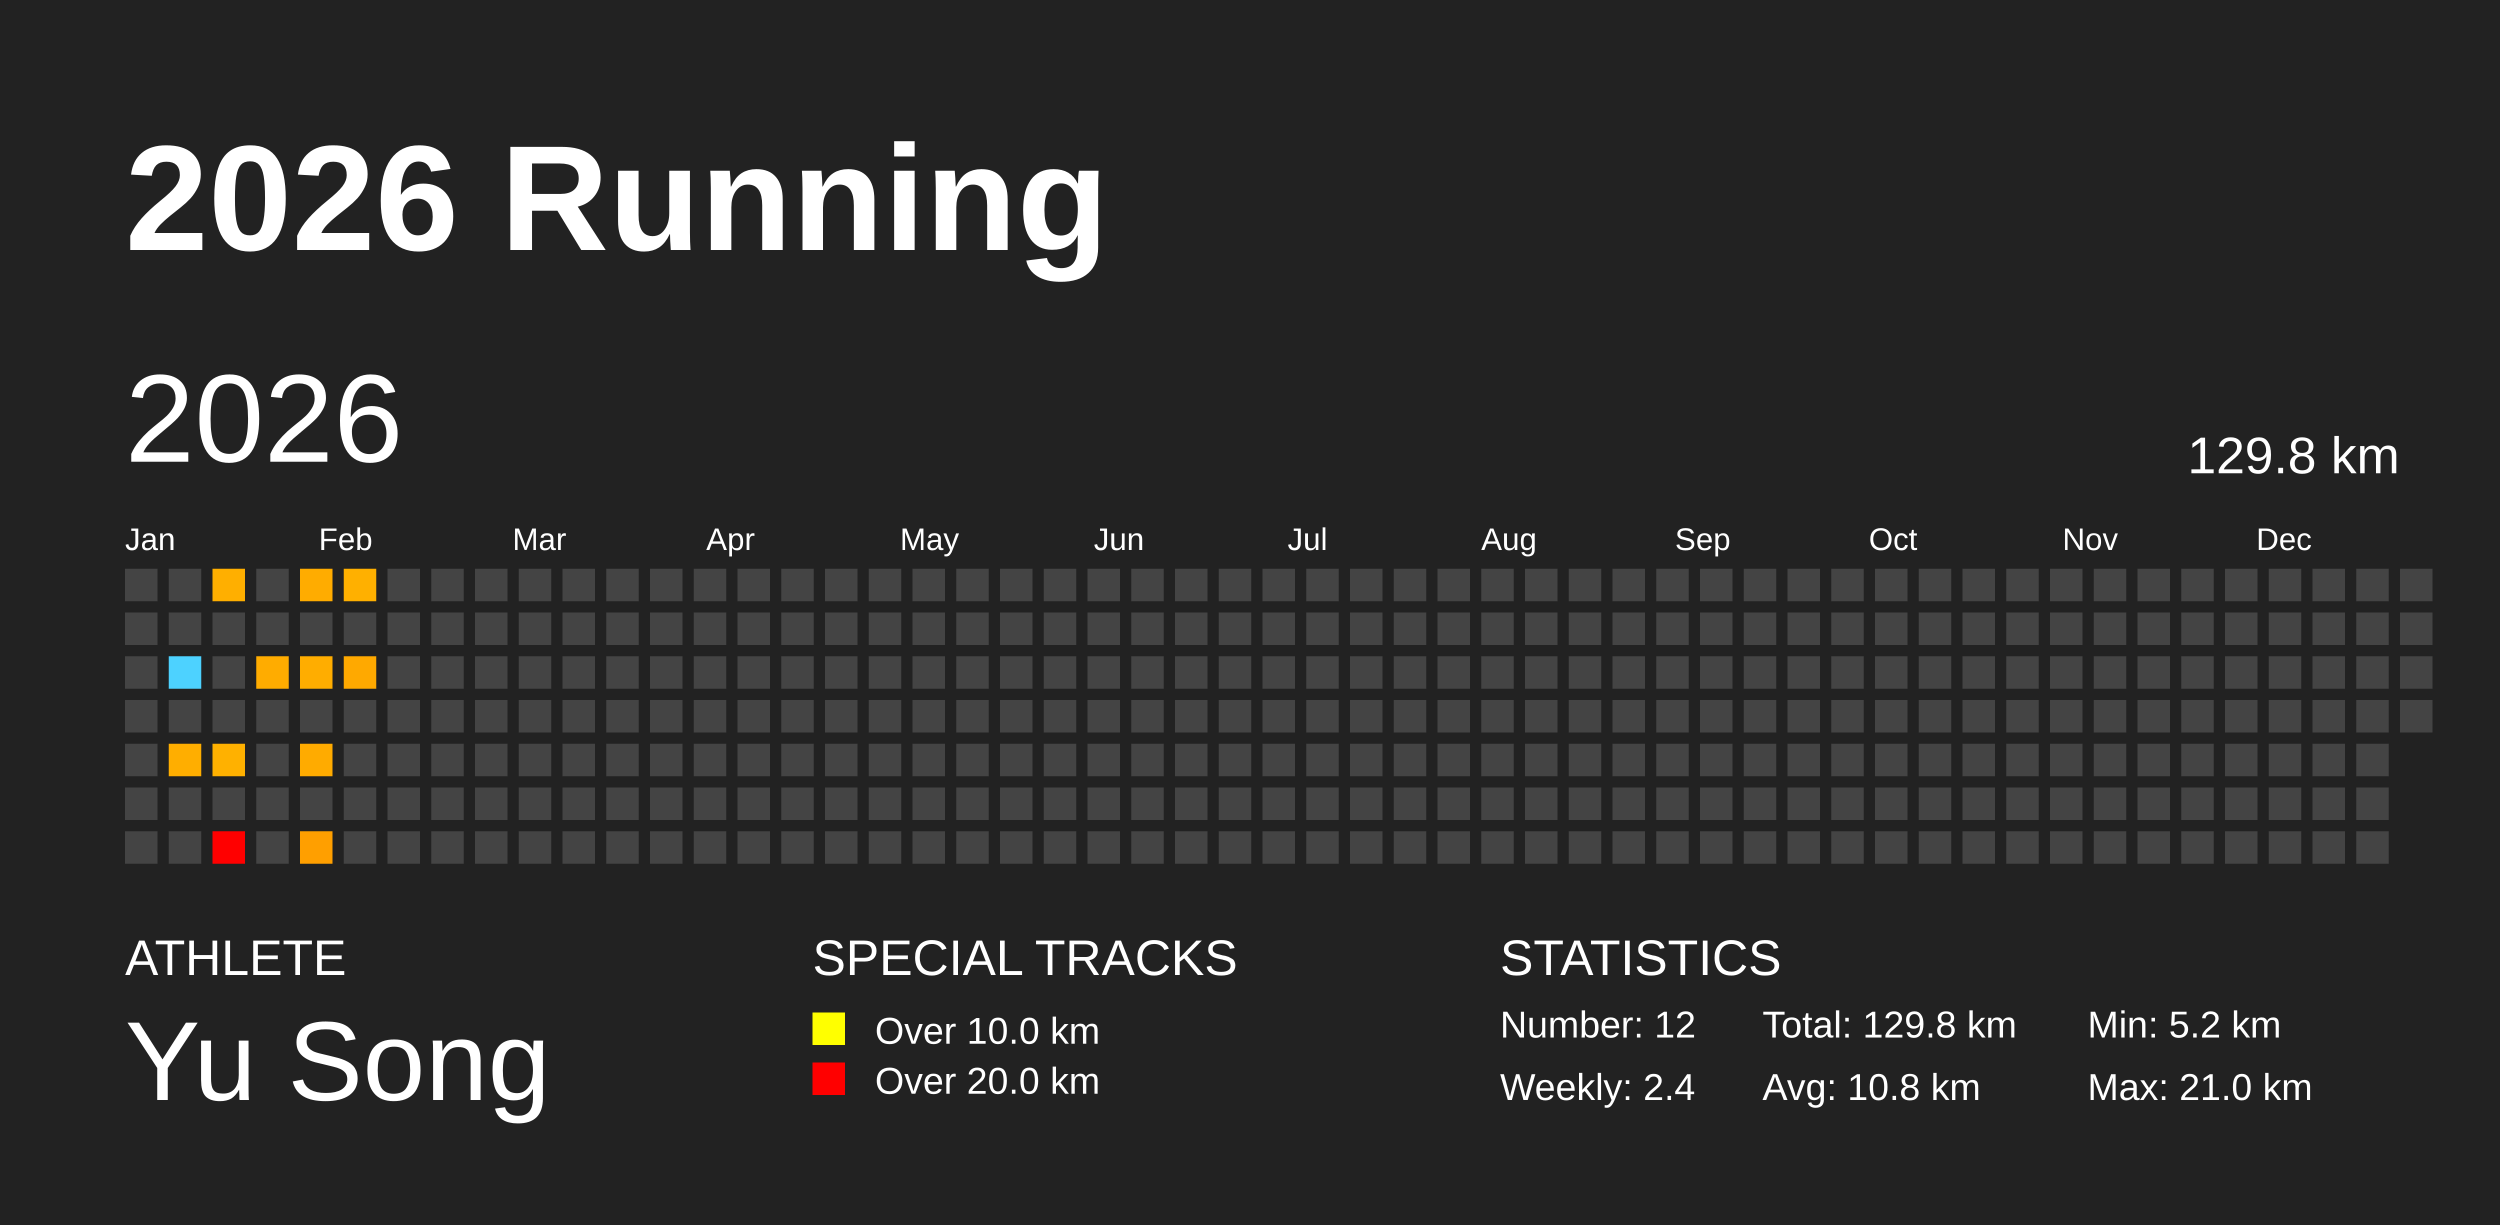
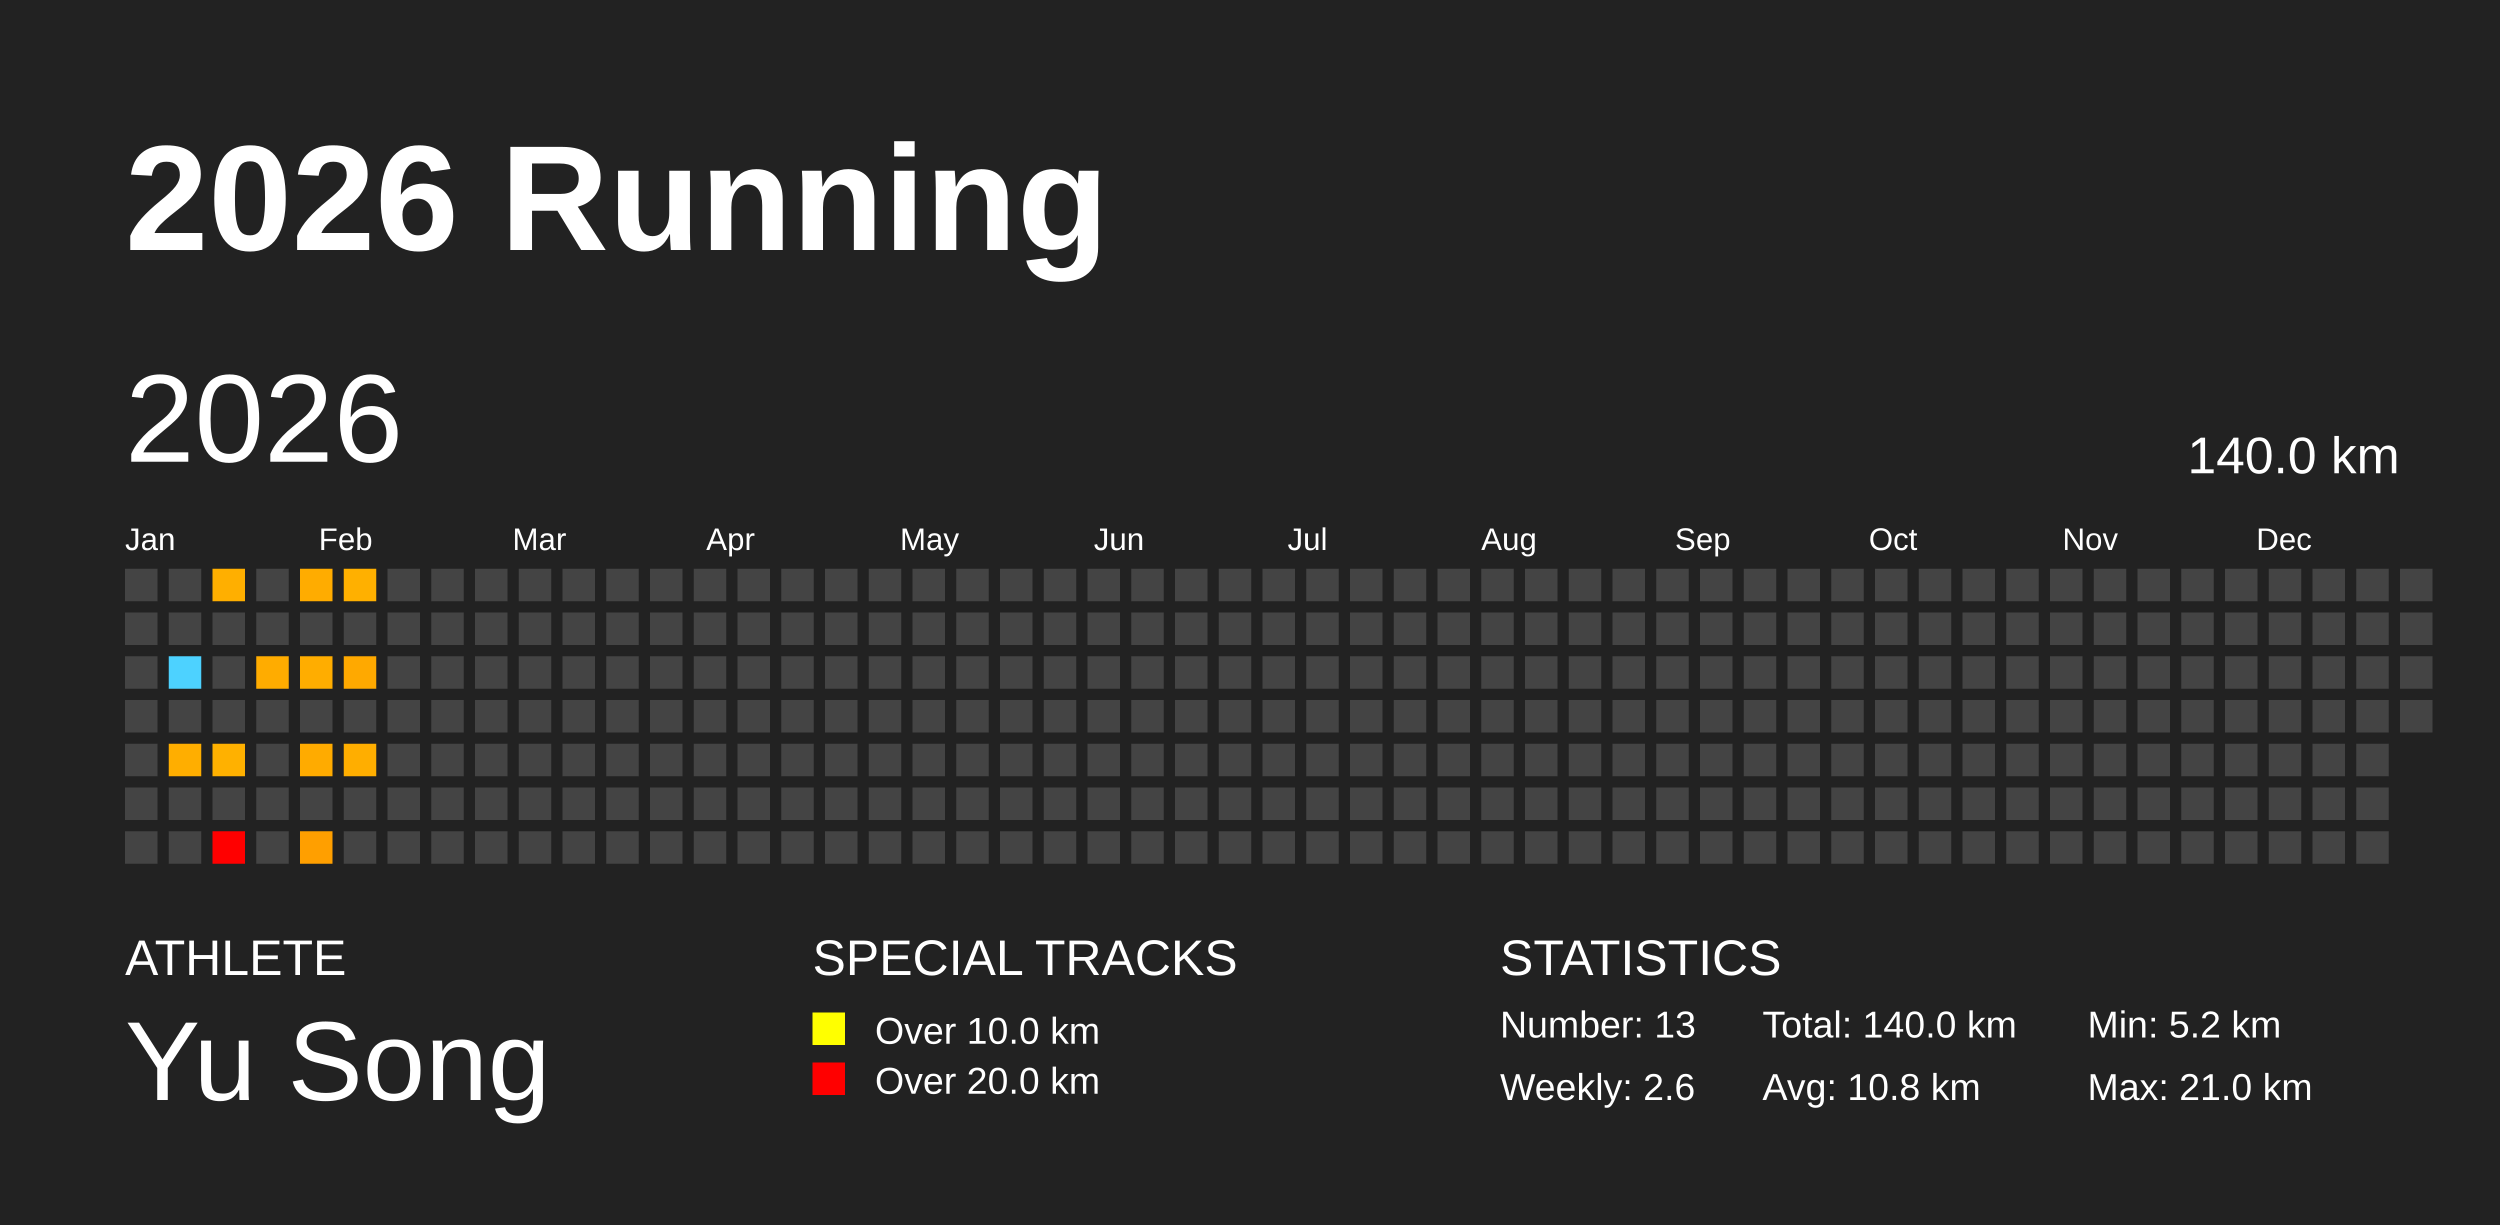
<svg xmlns="http://www.w3.org/2000/svg" baseProfile="full" height="98mm" version="1.1" viewBox="0,0,200,98" width="200mm">
  <defs />
  <rect fill="#222222" height="98" width="200" x="0" y="0" />
  <text fill="#FFFFFF" style="font-size:12px; font-family:Arial; font-weight:bold;" x="10" y="20">2026 Running</text>
  <text fill="#FFFFFF" style="font-size:4px; font-family:Arial" x="10" y="78">ATHLETE</text>
  <text fill="#FFFFFF" style="font-size:9px; font-family:Arial" x="10" y="88">Yu Song</text>
  <text fill="#FFFFFF" style="font-size:4px; font-family:Arial" x="65" y="78">SPECIAL TRACKS</text>
  <rect fill="yellow" height="2.6" width="2.6" x="65" y="81" />
  <text fill="#FFFFFF" style="font-size:3px; font-family:Arial" x="70" y="83.5">Over 10.0 km</text>
  <rect fill="red" height="2.6" width="2.6" x="65" y="85" />
  <text fill="#FFFFFF" style="font-size:3px; font-family:Arial" x="70" y="87.5">Over 20.0 km</text>
  <text fill="#FFFFFF" style="font-size:4px; font-family:Arial" x="120" y="78">STATISTICS</text>
-   <text fill="#FFFFFF" style="font-size:3px; font-family:Arial" x="120" y="83">Number: 12</text>
-   <text fill="#FFFFFF" style="font-size:3px; font-family:Arial" x="120" y="88">Weekly: 2.4</text>
-   <text fill="#FFFFFF" style="font-size:3px; font-family:Arial" x="141" y="83">Total: 129.8 km</text>
+   <text fill="#FFFFFF" style="font-size:3px; font-family:Arial" x="120" y="83">Number: 13</text>
+   <text fill="#FFFFFF" style="font-size:3px; font-family:Arial" x="120" y="88">Weekly: 2.6</text>
+   <text fill="#FFFFFF" style="font-size:3px; font-family:Arial" x="141" y="83">Total: 140.0 km</text>
  <text fill="#FFFFFF" style="font-size:3px; font-family:Arial" x="141" y="88">Avg: 10.8 km</text>
  <text fill="#FFFFFF" style="font-size:3px; font-family:Arial" x="167" y="83">Min: 5.2 km</text>
  <text fill="#FFFFFF" style="font-size:3px; font-family:Arial" x="167" y="88">Max: 21.0 km</text>
  <text dominant-baseline="hanging" fill="#FFFFFF" style="font-size:10.0px; font-family:Arial;" x="10" y="30">2026</text>
-   <text dominant-baseline="hanging" fill="#FFFFFF" style="font-size:4.125px; font-family:Arial;" x="175" y="35">129.8 km</text>
+   <text dominant-baseline="hanging" fill="#FFFFFF" style="font-size:4.125px; font-family:Arial;" x="175" y="35">140.0 km</text>
  <text fill="#FFFFFF" style="font-size:2.5px; font-family:Arial" x="10.0" y="44">Jan</text>
  <text fill="#FFFFFF" style="font-size:2.5px; font-family:Arial" x="25.5" y="44">Feb</text>
  <text fill="#FFFFFF" style="font-size:2.5px; font-family:Arial" x="41.0" y="44">Mar</text>
  <text fill="#FFFFFF" style="font-size:2.5px; font-family:Arial" x="56.5" y="44">Apr</text>
  <text fill="#FFFFFF" style="font-size:2.5px; font-family:Arial" x="72.0" y="44">May</text>
  <text fill="#FFFFFF" style="font-size:2.5px; font-family:Arial" x="87.5" y="44">Jun</text>
  <text fill="#FFFFFF" style="font-size:2.5px; font-family:Arial" x="103.0" y="44">Jul</text>
  <text fill="#FFFFFF" style="font-size:2.5px; font-family:Arial" x="118.5" y="44">Aug</text>
  <text fill="#FFFFFF" style="font-size:2.5px; font-family:Arial" x="134.0" y="44">Sep</text>
  <text fill="#FFFFFF" style="font-size:2.5px; font-family:Arial" x="149.5" y="44">Oct</text>
  <text fill="#FFFFFF" style="font-size:2.5px; font-family:Arial" x="165.0" y="44">Nov</text>
  <text fill="#FFFFFF" style="font-size:2.5px; font-family:Arial" x="180.5" y="44">Dec</text>
  <rect fill="#444444" height="2.6" width="2.6" x="10.0" y="45.5" />
  <rect fill="#444444" height="2.6" width="2.6" x="10.0" y="49.0" />
  <rect fill="#444444" height="2.6" width="2.6" x="10.0" y="52.5" />
  <rect fill="#444444" height="2.6" width="2.6" x="10.0" y="56.0" />
  <rect fill="#444444" height="2.6" width="2.6" x="10.0" y="59.5" />
  <rect fill="#444444" height="2.6" width="2.6" x="10.0" y="63.0" />
  <rect fill="#444444" height="2.6" width="2.6" x="10.0" y="66.5" />
  <rect fill="#444444" height="2.6" width="2.6" x="13.5" y="45.5" />
  <rect fill="#444444" height="2.6" width="2.6" x="13.5" y="49.0" />
  <rect fill="#4dd2ff" height="2.6" width="2.6" x="13.5" y="52.5" />
  <rect fill="#444444" height="2.6" width="2.6" x="13.5" y="56.0" />
  <rect fill="#ffae00" height="2.6" width="2.6" x="13.5" y="59.5" />
  <rect fill="#444444" height="2.6" width="2.6" x="13.5" y="63.0" />
  <rect fill="#444444" height="2.6" width="2.6" x="13.5" y="66.5" />
  <rect fill="#ffaf00" height="2.6" width="2.6" x="17.0" y="45.5" />
  <rect fill="#444444" height="2.6" width="2.6" x="17.0" y="49.0" />
  <rect fill="#444444" height="2.6" width="2.6" x="17.0" y="52.5" />
  <rect fill="#444444" height="2.6" width="2.6" x="17.0" y="56.0" />
  <rect fill="#ffb100" height="2.6" width="2.6" x="17.0" y="59.5" />
  <rect fill="#444444" height="2.6" width="2.6" x="17.0" y="63.0" />
  <rect fill="red" height="2.6" width="2.6" x="17.0" y="66.5" />
  <rect fill="#444444" height="2.6" width="2.6" x="20.5" y="45.5" />
  <rect fill="#444444" height="2.6" width="2.6" x="20.5" y="49.0" />
  <rect fill="#ffac00" height="2.6" width="2.6" x="20.5" y="52.5" />
  <rect fill="#444444" height="2.6" width="2.6" x="20.5" y="56.0" />
  <rect fill="#444444" height="2.6" width="2.6" x="20.5" y="59.5" />
  <rect fill="#444444" height="2.6" width="2.6" x="20.5" y="63.0" />
  <rect fill="#444444" height="2.6" width="2.6" x="20.5" y="66.5" />
  <rect fill="#ffac00" height="2.6" width="2.6" x="24.0" y="45.5" />
  <rect fill="#444444" height="2.6" width="2.6" x="24.0" y="49.0" />
  <rect fill="#ffad00" height="2.6" width="2.6" x="24.0" y="52.5" />
  <rect fill="#444444" height="2.6" width="2.6" x="24.0" y="56.0" />
  <rect fill="#ffab00" height="2.6" width="2.6" x="24.0" y="59.5" />
  <rect fill="#444444" height="2.6" width="2.6" x="24.0" y="63.0" />
  <rect fill="#ff9f00" height="2.6" width="2.6" x="24.0" y="66.5" />
  <rect fill="#ffb000" height="2.6" width="2.6" x="27.5" y="45.5" />
  <rect fill="#444444" height="2.6" width="2.6" x="27.5" y="49.0" />
  <rect fill="#ffa900" height="2.6" width="2.6" x="27.5" y="52.5" />
  <rect fill="#444444" height="2.6" width="2.6" x="27.5" y="56.0" />
-   <rect fill="#444444" height="2.6" width="2.6" x="27.5" y="59.5" />
+   <rect fill="#ffae00" height="2.6" width="2.6" x="27.5" y="59.5" />
  <rect fill="#444444" height="2.6" width="2.6" x="27.5" y="63.0" />
  <rect fill="#444444" height="2.6" width="2.6" x="27.5" y="66.5" />
  <rect fill="#444444" height="2.6" width="2.6" x="31.0" y="45.5" />
  <rect fill="#444444" height="2.6" width="2.6" x="31.0" y="49.0" />
  <rect fill="#444444" height="2.6" width="2.6" x="31.0" y="52.5" />
  <rect fill="#444444" height="2.6" width="2.6" x="31.0" y="56.0" />
  <rect fill="#444444" height="2.6" width="2.6" x="31.0" y="59.5" />
  <rect fill="#444444" height="2.6" width="2.6" x="31.0" y="63.0" />
  <rect fill="#444444" height="2.6" width="2.6" x="31.0" y="66.5" />
  <rect fill="#444444" height="2.6" width="2.6" x="34.5" y="45.5" />
  <rect fill="#444444" height="2.6" width="2.6" x="34.5" y="49.0" />
  <rect fill="#444444" height="2.6" width="2.6" x="34.5" y="52.5" />
  <rect fill="#444444" height="2.6" width="2.6" x="34.5" y="56.0" />
  <rect fill="#444444" height="2.6" width="2.6" x="34.5" y="59.5" />
  <rect fill="#444444" height="2.6" width="2.6" x="34.5" y="63.0" />
  <rect fill="#444444" height="2.6" width="2.6" x="34.5" y="66.5" />
  <rect fill="#444444" height="2.6" width="2.6" x="38.0" y="45.5" />
  <rect fill="#444444" height="2.6" width="2.6" x="38.0" y="49.0" />
  <rect fill="#444444" height="2.6" width="2.6" x="38.0" y="52.5" />
  <rect fill="#444444" height="2.6" width="2.6" x="38.0" y="56.0" />
  <rect fill="#444444" height="2.6" width="2.6" x="38.0" y="59.5" />
  <rect fill="#444444" height="2.6" width="2.6" x="38.0" y="63.0" />
  <rect fill="#444444" height="2.6" width="2.6" x="38.0" y="66.5" />
  <rect fill="#444444" height="2.6" width="2.6" x="41.5" y="45.5" />
  <rect fill="#444444" height="2.6" width="2.6" x="41.5" y="49.0" />
  <rect fill="#444444" height="2.6" width="2.6" x="41.5" y="52.5" />
  <rect fill="#444444" height="2.6" width="2.6" x="41.5" y="56.0" />
  <rect fill="#444444" height="2.6" width="2.6" x="41.5" y="59.5" />
  <rect fill="#444444" height="2.6" width="2.6" x="41.5" y="63.0" />
  <rect fill="#444444" height="2.6" width="2.6" x="41.5" y="66.5" />
  <rect fill="#444444" height="2.6" width="2.6" x="45.0" y="45.5" />
  <rect fill="#444444" height="2.6" width="2.6" x="45.0" y="49.0" />
  <rect fill="#444444" height="2.6" width="2.6" x="45.0" y="52.5" />
  <rect fill="#444444" height="2.6" width="2.6" x="45.0" y="56.0" />
  <rect fill="#444444" height="2.6" width="2.6" x="45.0" y="59.5" />
  <rect fill="#444444" height="2.6" width="2.6" x="45.0" y="63.0" />
  <rect fill="#444444" height="2.6" width="2.6" x="45.0" y="66.5" />
  <rect fill="#444444" height="2.6" width="2.6" x="48.5" y="45.5" />
  <rect fill="#444444" height="2.6" width="2.6" x="48.5" y="49.0" />
  <rect fill="#444444" height="2.6" width="2.6" x="48.5" y="52.5" />
  <rect fill="#444444" height="2.6" width="2.6" x="48.5" y="56.0" />
  <rect fill="#444444" height="2.6" width="2.6" x="48.5" y="59.5" />
  <rect fill="#444444" height="2.6" width="2.6" x="48.5" y="63.0" />
  <rect fill="#444444" height="2.6" width="2.6" x="48.5" y="66.5" />
  <rect fill="#444444" height="2.6" width="2.6" x="52.0" y="45.5" />
  <rect fill="#444444" height="2.6" width="2.6" x="52.0" y="49.0" />
  <rect fill="#444444" height="2.6" width="2.6" x="52.0" y="52.5" />
  <rect fill="#444444" height="2.6" width="2.6" x="52.0" y="56.0" />
  <rect fill="#444444" height="2.6" width="2.6" x="52.0" y="59.5" />
  <rect fill="#444444" height="2.6" width="2.6" x="52.0" y="63.0" />
  <rect fill="#444444" height="2.6" width="2.6" x="52.0" y="66.5" />
  <rect fill="#444444" height="2.6" width="2.6" x="55.5" y="45.5" />
  <rect fill="#444444" height="2.6" width="2.6" x="55.5" y="49.0" />
  <rect fill="#444444" height="2.6" width="2.6" x="55.5" y="52.5" />
  <rect fill="#444444" height="2.6" width="2.6" x="55.5" y="56.0" />
  <rect fill="#444444" height="2.6" width="2.6" x="55.5" y="59.5" />
  <rect fill="#444444" height="2.6" width="2.6" x="55.5" y="63.0" />
  <rect fill="#444444" height="2.6" width="2.6" x="55.5" y="66.5" />
  <rect fill="#444444" height="2.6" width="2.6" x="59.0" y="45.5" />
  <rect fill="#444444" height="2.6" width="2.6" x="59.0" y="49.0" />
  <rect fill="#444444" height="2.6" width="2.6" x="59.0" y="52.5" />
  <rect fill="#444444" height="2.6" width="2.6" x="59.0" y="56.0" />
  <rect fill="#444444" height="2.6" width="2.6" x="59.0" y="59.5" />
  <rect fill="#444444" height="2.6" width="2.6" x="59.0" y="63.0" />
  <rect fill="#444444" height="2.6" width="2.6" x="59.0" y="66.5" />
  <rect fill="#444444" height="2.6" width="2.6" x="62.5" y="45.5" />
  <rect fill="#444444" height="2.6" width="2.6" x="62.5" y="49.0" />
  <rect fill="#444444" height="2.6" width="2.6" x="62.5" y="52.5" />
  <rect fill="#444444" height="2.6" width="2.6" x="62.5" y="56.0" />
  <rect fill="#444444" height="2.6" width="2.6" x="62.5" y="59.5" />
  <rect fill="#444444" height="2.6" width="2.6" x="62.5" y="63.0" />
  <rect fill="#444444" height="2.6" width="2.6" x="62.5" y="66.5" />
  <rect fill="#444444" height="2.6" width="2.6" x="66.0" y="45.5" />
  <rect fill="#444444" height="2.6" width="2.6" x="66.0" y="49.0" />
  <rect fill="#444444" height="2.6" width="2.6" x="66.0" y="52.5" />
  <rect fill="#444444" height="2.6" width="2.6" x="66.0" y="56.0" />
  <rect fill="#444444" height="2.6" width="2.6" x="66.0" y="59.5" />
  <rect fill="#444444" height="2.6" width="2.6" x="66.0" y="63.0" />
  <rect fill="#444444" height="2.6" width="2.6" x="66.0" y="66.5" />
  <rect fill="#444444" height="2.6" width="2.6" x="69.5" y="45.5" />
  <rect fill="#444444" height="2.6" width="2.6" x="69.5" y="49.0" />
  <rect fill="#444444" height="2.6" width="2.6" x="69.5" y="52.5" />
  <rect fill="#444444" height="2.6" width="2.6" x="69.5" y="56.0" />
  <rect fill="#444444" height="2.6" width="2.6" x="69.5" y="59.5" />
  <rect fill="#444444" height="2.6" width="2.6" x="69.5" y="63.0" />
  <rect fill="#444444" height="2.6" width="2.6" x="69.5" y="66.5" />
  <rect fill="#444444" height="2.6" width="2.6" x="73.0" y="45.5" />
  <rect fill="#444444" height="2.6" width="2.6" x="73.0" y="49.0" />
  <rect fill="#444444" height="2.6" width="2.6" x="73.0" y="52.5" />
  <rect fill="#444444" height="2.6" width="2.6" x="73.0" y="56.0" />
  <rect fill="#444444" height="2.6" width="2.6" x="73.0" y="59.5" />
  <rect fill="#444444" height="2.6" width="2.6" x="73.0" y="63.0" />
  <rect fill="#444444" height="2.6" width="2.6" x="73.0" y="66.5" />
  <rect fill="#444444" height="2.6" width="2.6" x="76.5" y="45.5" />
  <rect fill="#444444" height="2.6" width="2.6" x="76.5" y="49.0" />
  <rect fill="#444444" height="2.6" width="2.6" x="76.5" y="52.5" />
  <rect fill="#444444" height="2.6" width="2.6" x="76.5" y="56.0" />
  <rect fill="#444444" height="2.6" width="2.6" x="76.5" y="59.5" />
  <rect fill="#444444" height="2.6" width="2.6" x="76.5" y="63.0" />
  <rect fill="#444444" height="2.6" width="2.6" x="76.5" y="66.5" />
  <rect fill="#444444" height="2.6" width="2.6" x="80.0" y="45.5" />
  <rect fill="#444444" height="2.6" width="2.6" x="80.0" y="49.0" />
  <rect fill="#444444" height="2.6" width="2.6" x="80.0" y="52.5" />
  <rect fill="#444444" height="2.6" width="2.6" x="80.0" y="56.0" />
  <rect fill="#444444" height="2.6" width="2.6" x="80.0" y="59.5" />
  <rect fill="#444444" height="2.6" width="2.6" x="80.0" y="63.0" />
  <rect fill="#444444" height="2.6" width="2.6" x="80.0" y="66.5" />
  <rect fill="#444444" height="2.6" width="2.6" x="83.5" y="45.5" />
  <rect fill="#444444" height="2.6" width="2.6" x="83.5" y="49.0" />
  <rect fill="#444444" height="2.6" width="2.6" x="83.5" y="52.5" />
  <rect fill="#444444" height="2.6" width="2.6" x="83.5" y="56.0" />
  <rect fill="#444444" height="2.6" width="2.6" x="83.5" y="59.5" />
  <rect fill="#444444" height="2.6" width="2.6" x="83.5" y="63.0" />
  <rect fill="#444444" height="2.6" width="2.6" x="83.5" y="66.5" />
  <rect fill="#444444" height="2.6" width="2.6" x="87.0" y="45.5" />
  <rect fill="#444444" height="2.6" width="2.6" x="87.0" y="49.0" />
  <rect fill="#444444" height="2.6" width="2.6" x="87.0" y="52.5" />
  <rect fill="#444444" height="2.6" width="2.6" x="87.0" y="56.0" />
  <rect fill="#444444" height="2.6" width="2.6" x="87.0" y="59.5" />
  <rect fill="#444444" height="2.6" width="2.6" x="87.0" y="63.0" />
  <rect fill="#444444" height="2.6" width="2.6" x="87.0" y="66.5" />
  <rect fill="#444444" height="2.6" width="2.6" x="90.5" y="45.5" />
  <rect fill="#444444" height="2.6" width="2.6" x="90.5" y="49.0" />
  <rect fill="#444444" height="2.6" width="2.6" x="90.5" y="52.5" />
  <rect fill="#444444" height="2.6" width="2.6" x="90.5" y="56.0" />
  <rect fill="#444444" height="2.6" width="2.6" x="90.5" y="59.5" />
  <rect fill="#444444" height="2.6" width="2.6" x="90.5" y="63.0" />
  <rect fill="#444444" height="2.6" width="2.6" x="90.5" y="66.5" />
  <rect fill="#444444" height="2.6" width="2.6" x="94.0" y="45.5" />
  <rect fill="#444444" height="2.6" width="2.6" x="94.0" y="49.0" />
  <rect fill="#444444" height="2.6" width="2.6" x="94.0" y="52.5" />
  <rect fill="#444444" height="2.6" width="2.6" x="94.0" y="56.0" />
  <rect fill="#444444" height="2.6" width="2.6" x="94.0" y="59.5" />
  <rect fill="#444444" height="2.6" width="2.6" x="94.0" y="63.0" />
  <rect fill="#444444" height="2.6" width="2.6" x="94.0" y="66.5" />
  <rect fill="#444444" height="2.6" width="2.6" x="97.5" y="45.5" />
  <rect fill="#444444" height="2.6" width="2.6" x="97.5" y="49.0" />
  <rect fill="#444444" height="2.6" width="2.6" x="97.5" y="52.5" />
  <rect fill="#444444" height="2.6" width="2.6" x="97.5" y="56.0" />
  <rect fill="#444444" height="2.6" width="2.6" x="97.5" y="59.5" />
  <rect fill="#444444" height="2.6" width="2.6" x="97.5" y="63.0" />
  <rect fill="#444444" height="2.6" width="2.6" x="97.5" y="66.5" />
  <rect fill="#444444" height="2.6" width="2.6" x="101.0" y="45.5" />
  <rect fill="#444444" height="2.6" width="2.6" x="101.0" y="49.0" />
  <rect fill="#444444" height="2.6" width="2.6" x="101.0" y="52.5" />
  <rect fill="#444444" height="2.6" width="2.6" x="101.0" y="56.0" />
  <rect fill="#444444" height="2.6" width="2.6" x="101.0" y="59.5" />
  <rect fill="#444444" height="2.6" width="2.6" x="101.0" y="63.0" />
  <rect fill="#444444" height="2.6" width="2.6" x="101.0" y="66.5" />
  <rect fill="#444444" height="2.6" width="2.6" x="104.5" y="45.5" />
  <rect fill="#444444" height="2.6" width="2.6" x="104.5" y="49.0" />
  <rect fill="#444444" height="2.6" width="2.6" x="104.5" y="52.5" />
  <rect fill="#444444" height="2.6" width="2.6" x="104.5" y="56.0" />
  <rect fill="#444444" height="2.6" width="2.6" x="104.5" y="59.5" />
  <rect fill="#444444" height="2.6" width="2.6" x="104.5" y="63.0" />
  <rect fill="#444444" height="2.6" width="2.6" x="104.5" y="66.5" />
  <rect fill="#444444" height="2.6" width="2.6" x="108.0" y="45.5" />
  <rect fill="#444444" height="2.6" width="2.6" x="108.0" y="49.0" />
  <rect fill="#444444" height="2.6" width="2.6" x="108.0" y="52.5" />
  <rect fill="#444444" height="2.6" width="2.6" x="108.0" y="56.0" />
  <rect fill="#444444" height="2.6" width="2.6" x="108.0" y="59.5" />
  <rect fill="#444444" height="2.6" width="2.6" x="108.0" y="63.0" />
  <rect fill="#444444" height="2.6" width="2.6" x="108.0" y="66.5" />
  <rect fill="#444444" height="2.6" width="2.6" x="111.5" y="45.5" />
  <rect fill="#444444" height="2.6" width="2.6" x="111.5" y="49.0" />
  <rect fill="#444444" height="2.6" width="2.6" x="111.5" y="52.5" />
  <rect fill="#444444" height="2.6" width="2.6" x="111.5" y="56.0" />
  <rect fill="#444444" height="2.6" width="2.6" x="111.5" y="59.5" />
  <rect fill="#444444" height="2.6" width="2.6" x="111.5" y="63.0" />
  <rect fill="#444444" height="2.6" width="2.6" x="111.5" y="66.5" />
  <rect fill="#444444" height="2.6" width="2.6" x="115.0" y="45.5" />
  <rect fill="#444444" height="2.6" width="2.6" x="115.0" y="49.0" />
  <rect fill="#444444" height="2.6" width="2.6" x="115.0" y="52.5" />
  <rect fill="#444444" height="2.6" width="2.6" x="115.0" y="56.0" />
  <rect fill="#444444" height="2.6" width="2.6" x="115.0" y="59.5" />
  <rect fill="#444444" height="2.6" width="2.6" x="115.0" y="63.0" />
  <rect fill="#444444" height="2.6" width="2.6" x="115.0" y="66.5" />
  <rect fill="#444444" height="2.6" width="2.6" x="118.5" y="45.5" />
  <rect fill="#444444" height="2.6" width="2.6" x="118.5" y="49.0" />
  <rect fill="#444444" height="2.6" width="2.6" x="118.5" y="52.5" />
  <rect fill="#444444" height="2.6" width="2.6" x="118.5" y="56.0" />
  <rect fill="#444444" height="2.6" width="2.6" x="118.5" y="59.5" />
  <rect fill="#444444" height="2.6" width="2.6" x="118.5" y="63.0" />
  <rect fill="#444444" height="2.6" width="2.6" x="118.5" y="66.5" />
  <rect fill="#444444" height="2.6" width="2.6" x="122.0" y="45.5" />
  <rect fill="#444444" height="2.6" width="2.6" x="122.0" y="49.0" />
  <rect fill="#444444" height="2.6" width="2.6" x="122.0" y="52.5" />
  <rect fill="#444444" height="2.6" width="2.6" x="122.0" y="56.0" />
  <rect fill="#444444" height="2.6" width="2.6" x="122.0" y="59.5" />
  <rect fill="#444444" height="2.6" width="2.6" x="122.0" y="63.0" />
  <rect fill="#444444" height="2.6" width="2.6" x="122.0" y="66.5" />
  <rect fill="#444444" height="2.6" width="2.6" x="125.5" y="45.5" />
  <rect fill="#444444" height="2.6" width="2.6" x="125.5" y="49.0" />
  <rect fill="#444444" height="2.6" width="2.6" x="125.5" y="52.5" />
  <rect fill="#444444" height="2.6" width="2.6" x="125.5" y="56.0" />
  <rect fill="#444444" height="2.6" width="2.6" x="125.5" y="59.5" />
  <rect fill="#444444" height="2.6" width="2.6" x="125.5" y="63.0" />
  <rect fill="#444444" height="2.6" width="2.6" x="125.5" y="66.5" />
  <rect fill="#444444" height="2.6" width="2.6" x="129.0" y="45.5" />
  <rect fill="#444444" height="2.6" width="2.6" x="129.0" y="49.0" />
  <rect fill="#444444" height="2.6" width="2.6" x="129.0" y="52.5" />
  <rect fill="#444444" height="2.6" width="2.6" x="129.0" y="56.0" />
  <rect fill="#444444" height="2.6" width="2.6" x="129.0" y="59.5" />
  <rect fill="#444444" height="2.6" width="2.6" x="129.0" y="63.0" />
  <rect fill="#444444" height="2.6" width="2.6" x="129.0" y="66.5" />
  <rect fill="#444444" height="2.6" width="2.6" x="132.5" y="45.5" />
  <rect fill="#444444" height="2.6" width="2.6" x="132.5" y="49.0" />
  <rect fill="#444444" height="2.6" width="2.6" x="132.5" y="52.5" />
  <rect fill="#444444" height="2.6" width="2.6" x="132.5" y="56.0" />
  <rect fill="#444444" height="2.6" width="2.6" x="132.5" y="59.5" />
  <rect fill="#444444" height="2.6" width="2.6" x="132.5" y="63.0" />
  <rect fill="#444444" height="2.6" width="2.6" x="132.5" y="66.5" />
  <rect fill="#444444" height="2.6" width="2.6" x="136.0" y="45.5" />
  <rect fill="#444444" height="2.6" width="2.6" x="136.0" y="49.0" />
  <rect fill="#444444" height="2.6" width="2.6" x="136.0" y="52.5" />
  <rect fill="#444444" height="2.6" width="2.6" x="136.0" y="56.0" />
  <rect fill="#444444" height="2.6" width="2.6" x="136.0" y="59.5" />
  <rect fill="#444444" height="2.6" width="2.6" x="136.0" y="63.0" />
  <rect fill="#444444" height="2.6" width="2.6" x="136.0" y="66.5" />
  <rect fill="#444444" height="2.6" width="2.6" x="139.5" y="45.5" />
  <rect fill="#444444" height="2.6" width="2.6" x="139.5" y="49.0" />
  <rect fill="#444444" height="2.6" width="2.6" x="139.5" y="52.5" />
  <rect fill="#444444" height="2.6" width="2.6" x="139.5" y="56.0" />
  <rect fill="#444444" height="2.6" width="2.6" x="139.5" y="59.5" />
  <rect fill="#444444" height="2.6" width="2.6" x="139.5" y="63.0" />
  <rect fill="#444444" height="2.6" width="2.6" x="139.5" y="66.5" />
  <rect fill="#444444" height="2.6" width="2.6" x="143.0" y="45.5" />
  <rect fill="#444444" height="2.6" width="2.6" x="143.0" y="49.0" />
  <rect fill="#444444" height="2.6" width="2.6" x="143.0" y="52.5" />
  <rect fill="#444444" height="2.6" width="2.6" x="143.0" y="56.0" />
  <rect fill="#444444" height="2.6" width="2.6" x="143.0" y="59.5" />
  <rect fill="#444444" height="2.6" width="2.6" x="143.0" y="63.0" />
  <rect fill="#444444" height="2.6" width="2.6" x="143.0" y="66.5" />
  <rect fill="#444444" height="2.6" width="2.6" x="146.5" y="45.5" />
  <rect fill="#444444" height="2.6" width="2.6" x="146.5" y="49.0" />
  <rect fill="#444444" height="2.6" width="2.6" x="146.5" y="52.5" />
  <rect fill="#444444" height="2.6" width="2.6" x="146.5" y="56.0" />
  <rect fill="#444444" height="2.6" width="2.6" x="146.5" y="59.5" />
  <rect fill="#444444" height="2.6" width="2.6" x="146.5" y="63.0" />
  <rect fill="#444444" height="2.6" width="2.6" x="146.5" y="66.5" />
  <rect fill="#444444" height="2.6" width="2.6" x="150.0" y="45.5" />
  <rect fill="#444444" height="2.6" width="2.6" x="150.0" y="49.0" />
  <rect fill="#444444" height="2.6" width="2.6" x="150.0" y="52.5" />
  <rect fill="#444444" height="2.6" width="2.6" x="150.0" y="56.0" />
  <rect fill="#444444" height="2.6" width="2.6" x="150.0" y="59.5" />
  <rect fill="#444444" height="2.6" width="2.6" x="150.0" y="63.0" />
  <rect fill="#444444" height="2.6" width="2.6" x="150.0" y="66.5" />
  <rect fill="#444444" height="2.6" width="2.6" x="153.5" y="45.5" />
  <rect fill="#444444" height="2.6" width="2.6" x="153.5" y="49.0" />
  <rect fill="#444444" height="2.6" width="2.6" x="153.5" y="52.5" />
  <rect fill="#444444" height="2.6" width="2.6" x="153.5" y="56.0" />
  <rect fill="#444444" height="2.6" width="2.6" x="153.5" y="59.5" />
  <rect fill="#444444" height="2.6" width="2.6" x="153.5" y="63.0" />
  <rect fill="#444444" height="2.6" width="2.6" x="153.5" y="66.5" />
  <rect fill="#444444" height="2.6" width="2.6" x="157.0" y="45.5" />
  <rect fill="#444444" height="2.6" width="2.6" x="157.0" y="49.0" />
  <rect fill="#444444" height="2.6" width="2.6" x="157.0" y="52.5" />
  <rect fill="#444444" height="2.6" width="2.6" x="157.0" y="56.0" />
  <rect fill="#444444" height="2.6" width="2.6" x="157.0" y="59.5" />
  <rect fill="#444444" height="2.6" width="2.6" x="157.0" y="63.0" />
  <rect fill="#444444" height="2.6" width="2.6" x="157.0" y="66.5" />
  <rect fill="#444444" height="2.6" width="2.6" x="160.5" y="45.5" />
  <rect fill="#444444" height="2.6" width="2.6" x="160.5" y="49.0" />
  <rect fill="#444444" height="2.6" width="2.6" x="160.5" y="52.5" />
  <rect fill="#444444" height="2.6" width="2.6" x="160.5" y="56.0" />
  <rect fill="#444444" height="2.6" width="2.6" x="160.5" y="59.5" />
  <rect fill="#444444" height="2.6" width="2.6" x="160.5" y="63.0" />
  <rect fill="#444444" height="2.6" width="2.6" x="160.5" y="66.5" />
  <rect fill="#444444" height="2.6" width="2.6" x="164.0" y="45.5" />
  <rect fill="#444444" height="2.6" width="2.6" x="164.0" y="49.0" />
  <rect fill="#444444" height="2.6" width="2.6" x="164.0" y="52.5" />
  <rect fill="#444444" height="2.6" width="2.6" x="164.0" y="56.0" />
  <rect fill="#444444" height="2.6" width="2.6" x="164.0" y="59.5" />
  <rect fill="#444444" height="2.6" width="2.6" x="164.0" y="63.0" />
  <rect fill="#444444" height="2.6" width="2.6" x="164.0" y="66.5" />
  <rect fill="#444444" height="2.6" width="2.6" x="167.5" y="45.5" />
  <rect fill="#444444" height="2.6" width="2.6" x="167.5" y="49.0" />
  <rect fill="#444444" height="2.6" width="2.6" x="167.5" y="52.5" />
  <rect fill="#444444" height="2.6" width="2.6" x="167.5" y="56.0" />
  <rect fill="#444444" height="2.6" width="2.6" x="167.5" y="59.5" />
  <rect fill="#444444" height="2.6" width="2.6" x="167.5" y="63.0" />
  <rect fill="#444444" height="2.6" width="2.6" x="167.5" y="66.5" />
  <rect fill="#444444" height="2.6" width="2.6" x="171.0" y="45.5" />
  <rect fill="#444444" height="2.6" width="2.6" x="171.0" y="49.0" />
  <rect fill="#444444" height="2.6" width="2.6" x="171.0" y="52.5" />
  <rect fill="#444444" height="2.6" width="2.6" x="171.0" y="56.0" />
  <rect fill="#444444" height="2.6" width="2.6" x="171.0" y="59.5" />
  <rect fill="#444444" height="2.6" width="2.6" x="171.0" y="63.0" />
  <rect fill="#444444" height="2.6" width="2.6" x="171.0" y="66.5" />
  <rect fill="#444444" height="2.6" width="2.6" x="174.5" y="45.5" />
  <rect fill="#444444" height="2.6" width="2.6" x="174.5" y="49.0" />
  <rect fill="#444444" height="2.6" width="2.6" x="174.5" y="52.5" />
  <rect fill="#444444" height="2.6" width="2.6" x="174.5" y="56.0" />
  <rect fill="#444444" height="2.6" width="2.6" x="174.5" y="59.5" />
  <rect fill="#444444" height="2.6" width="2.6" x="174.5" y="63.0" />
  <rect fill="#444444" height="2.6" width="2.6" x="174.5" y="66.5" />
  <rect fill="#444444" height="2.6" width="2.6" x="178.0" y="45.5" />
  <rect fill="#444444" height="2.6" width="2.6" x="178.0" y="49.0" />
  <rect fill="#444444" height="2.6" width="2.6" x="178.0" y="52.5" />
  <rect fill="#444444" height="2.6" width="2.6" x="178.0" y="56.0" />
  <rect fill="#444444" height="2.6" width="2.6" x="178.0" y="59.5" />
  <rect fill="#444444" height="2.6" width="2.6" x="178.0" y="63.0" />
  <rect fill="#444444" height="2.6" width="2.6" x="178.0" y="66.5" />
  <rect fill="#444444" height="2.6" width="2.6" x="181.5" y="45.5" />
  <rect fill="#444444" height="2.6" width="2.6" x="181.5" y="49.0" />
  <rect fill="#444444" height="2.6" width="2.6" x="181.5" y="52.5" />
  <rect fill="#444444" height="2.6" width="2.6" x="181.5" y="56.0" />
  <rect fill="#444444" height="2.6" width="2.6" x="181.5" y="59.5" />
  <rect fill="#444444" height="2.6" width="2.6" x="181.5" y="63.0" />
  <rect fill="#444444" height="2.6" width="2.6" x="181.5" y="66.5" />
  <rect fill="#444444" height="2.6" width="2.6" x="185.0" y="45.5" />
  <rect fill="#444444" height="2.6" width="2.6" x="185.0" y="49.0" />
  <rect fill="#444444" height="2.6" width="2.6" x="185.0" y="52.5" />
  <rect fill="#444444" height="2.6" width="2.6" x="185.0" y="56.0" />
  <rect fill="#444444" height="2.6" width="2.6" x="185.0" y="59.5" />
  <rect fill="#444444" height="2.6" width="2.6" x="185.0" y="63.0" />
  <rect fill="#444444" height="2.6" width="2.6" x="185.0" y="66.5" />
  <rect fill="#444444" height="2.6" width="2.6" x="188.5" y="45.5" />
  <rect fill="#444444" height="2.6" width="2.6" x="188.5" y="49.0" />
  <rect fill="#444444" height="2.6" width="2.6" x="188.5" y="52.5" />
  <rect fill="#444444" height="2.6" width="2.6" x="188.5" y="56.0" />
  <rect fill="#444444" height="2.6" width="2.6" x="188.5" y="59.5" />
  <rect fill="#444444" height="2.6" width="2.6" x="188.5" y="63.0" />
  <rect fill="#444444" height="2.6" width="2.6" x="188.5" y="66.5" />
  <rect fill="#444444" height="2.6" width="2.6" x="192.0" y="45.5" />
  <rect fill="#444444" height="2.6" width="2.6" x="192.0" y="49.0" />
  <rect fill="#444444" height="2.6" width="2.6" x="192.0" y="52.5" />
  <rect fill="#444444" height="2.6" width="2.6" x="192.0" y="56.0" />
</svg>
